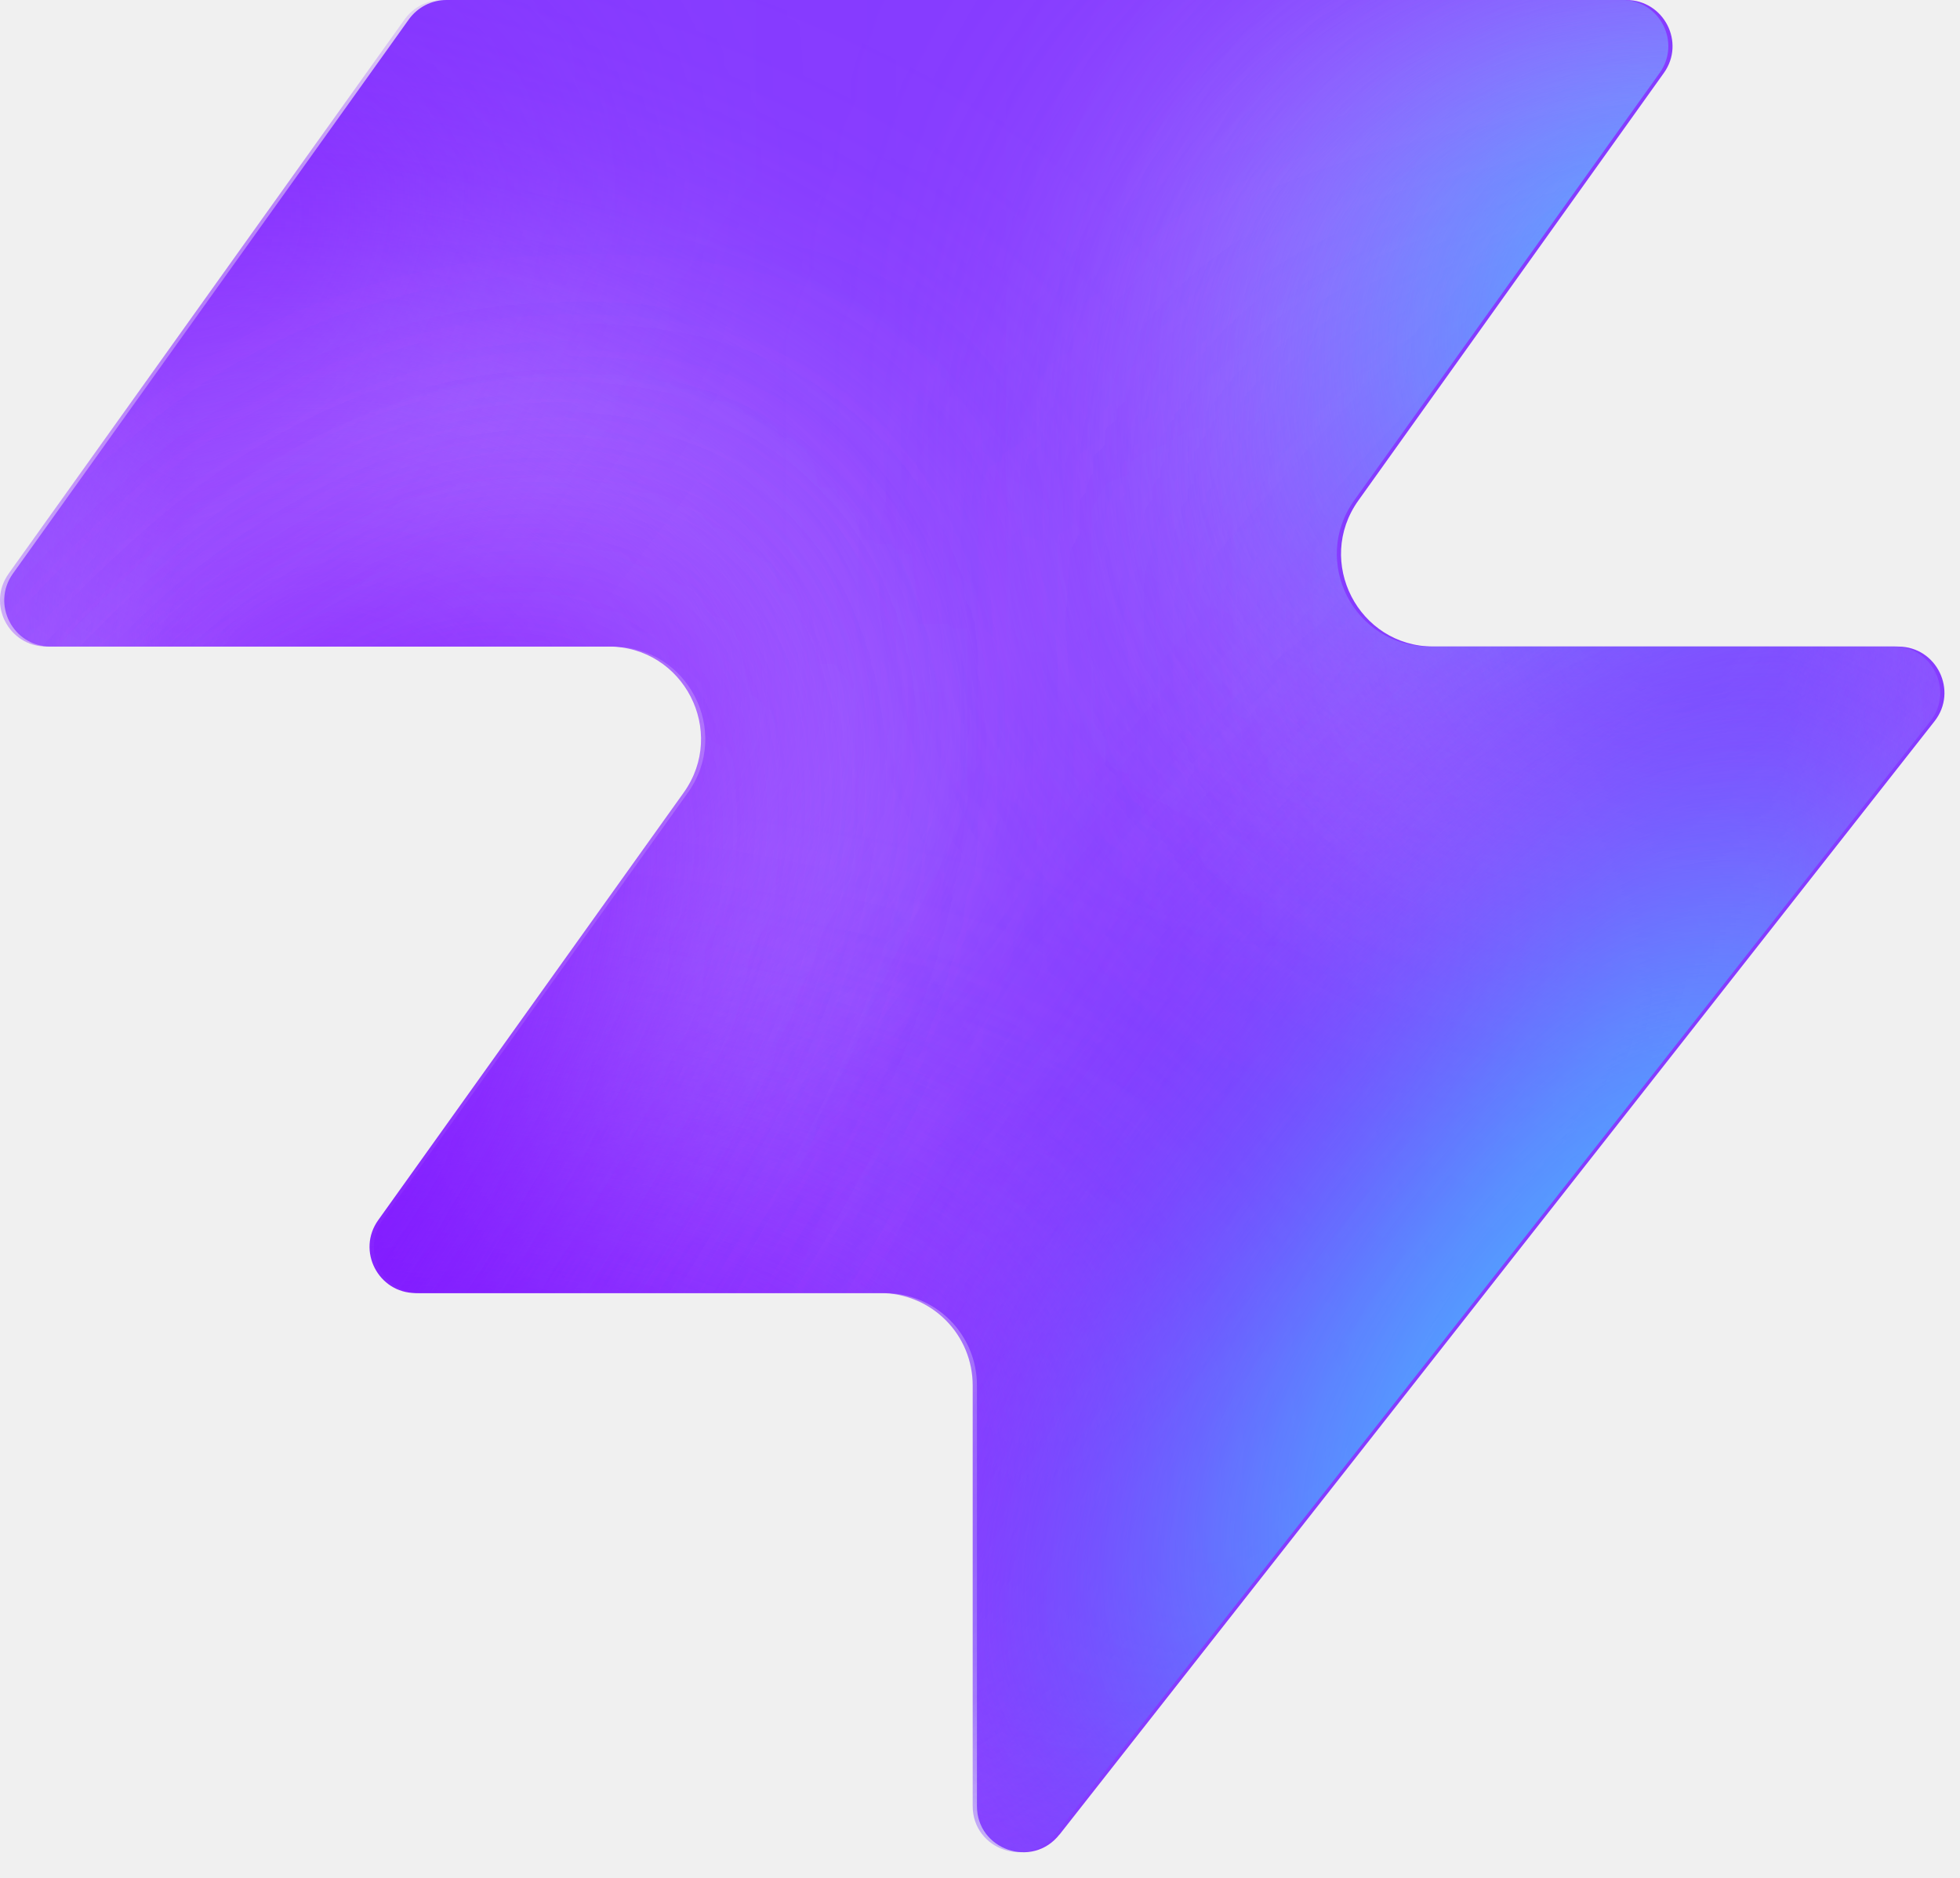
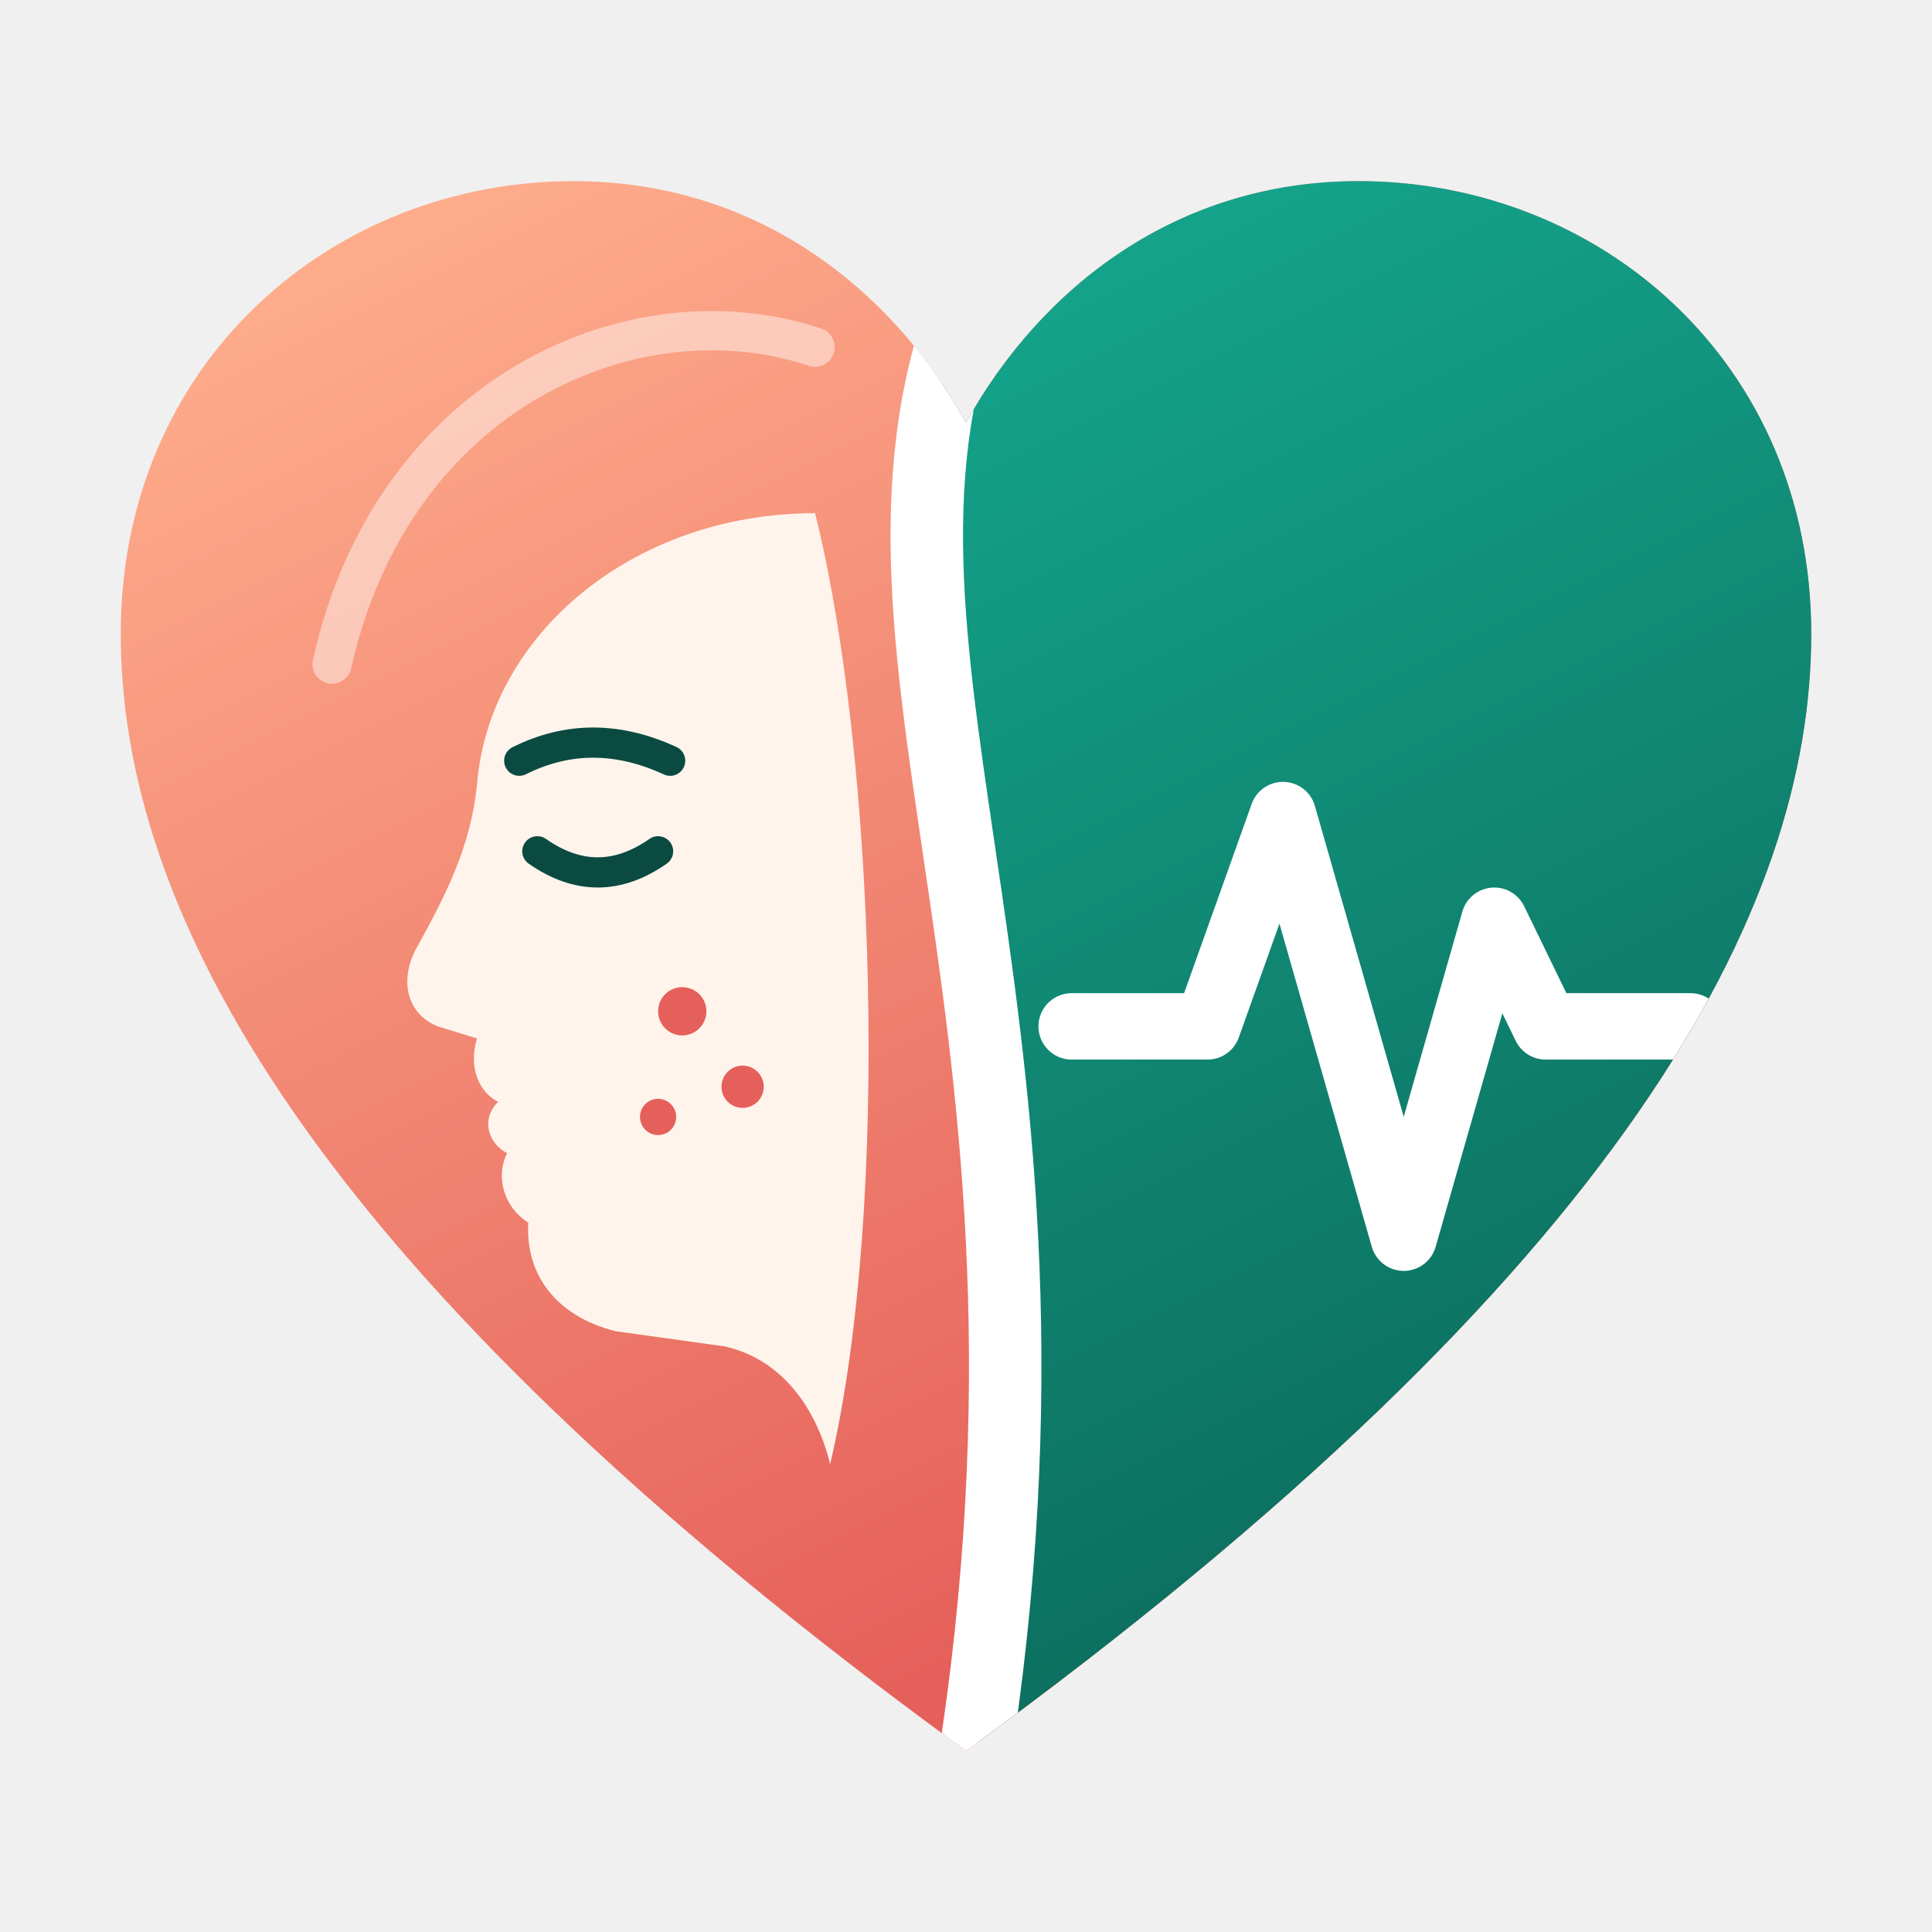
- <svg xmlns="http://www.w3.org/2000/svg" width="48" height="46" fill="none" viewBox="0 0 48 46">
-   <path fill="#863bff" d="M25.946 44.938c-.664.845-2.021.375-2.021-.698V33.937a2.26 2.26 0 0 0-2.262-2.262H10.287c-.92 0-1.456-1.04-.92-1.788l7.48-10.471c1.07-1.497 0-3.578-1.842-3.578H1.237c-.92 0-1.456-1.04-.92-1.788L10.013.474c.214-.297.556-.474.92-.474h28.894c.92 0 1.456 1.04.92 1.788l-7.48 10.471c-1.07 1.498 0 3.579 1.842 3.579h11.377c.943 0 1.473 1.088.89 1.83L25.947 44.94z" style="fill:#863bff;fill:color(display-p3 .525 .23 1);fill-opacity:1" />
-   <mask id="a" width="48" height="46" x="0" y="0" maskUnits="userSpaceOnUse" style="mask-type:alpha">
-     <path fill="#000" d="M25.842 44.938c-.664.844-2.021.375-2.021-.698V33.937a2.26 2.26 0 0 0-2.262-2.262H10.183c-.92 0-1.456-1.04-.92-1.788l7.48-10.471c1.07-1.498 0-3.579-1.842-3.579H1.133c-.92 0-1.456-1.04-.92-1.787L9.91.473c.214-.297.556-.474.92-.474h28.894c.92 0 1.456 1.04.92 1.788l-7.48 10.471c-1.07 1.498 0 3.578 1.842 3.578h11.377c.943 0 1.473 1.088.89 1.832L25.843 44.94z" style="fill:#000;fill-opacity:1" />
-   </mask>
-   <g mask="url(#a)">
-     <g filter="url(#b)">
-       <ellipse cx="5.508" cy="14.704" fill="#ede6ff" rx="5.508" ry="14.704" style="fill:#ede6ff;fill:color(display-p3 .927 .903 1);fill-opacity:1" transform="matrix(.00324 1 1 -.00324 -4.47 31.516)" />
-     </g>
-     <g filter="url(#c)">
-       <ellipse cx="10.399" cy="29.851" fill="#ede6ff" rx="10.399" ry="29.851" style="fill:#ede6ff;fill:color(display-p3 .927 .903 1);fill-opacity:1" transform="matrix(.00324 1 1 -.00324 -39.328 7.883)" />
-     </g>
-     <g filter="url(#d)">
-       <ellipse cx="5.508" cy="30.487" fill="#7e14ff" rx="5.508" ry="30.487" style="fill:#7e14ff;fill:color(display-p3 .492 .077 1);fill-opacity:1" transform="rotate(89.814 -25.913 -14.639)scale(1 -1)" />
-     </g>
-     <g filter="url(#e)">
-       <ellipse cx="5.508" cy="30.599" fill="#7e14ff" rx="5.508" ry="30.599" style="fill:#7e14ff;fill:color(display-p3 .492 .077 1);fill-opacity:1" transform="rotate(89.814 -32.644 -3.334)scale(1 -1)" />
-     </g>
-     <g filter="url(#f)">
-       <ellipse cx="5.508" cy="30.599" fill="#7e14ff" rx="5.508" ry="30.599" style="fill:#7e14ff;fill:color(display-p3 .492 .077 1);fill-opacity:1" transform="matrix(.00324 1 1 -.00324 -34.34 30.47)" />
-     </g>
-     <g filter="url(#g)">
-       <ellipse cx="14.072" cy="22.078" fill="#ede6ff" rx="14.072" ry="22.078" style="fill:#ede6ff;fill:color(display-p3 .927 .903 1);fill-opacity:1" transform="rotate(93.35 24.506 48.493)scale(-1 1)" />
-     </g>
-     <g filter="url(#h)">
-       <ellipse cx="3.47" cy="21.501" fill="#7e14ff" rx="3.47" ry="21.501" style="fill:#7e14ff;fill:color(display-p3 .492 .077 1);fill-opacity:1" transform="rotate(89.009 28.708 47.59)scale(-1 1)" />
-     </g>
-     <g filter="url(#i)">
-       <ellipse cx="3.47" cy="21.501" fill="#7e14ff" rx="3.47" ry="21.501" style="fill:#7e14ff;fill:color(display-p3 .492 .077 1);fill-opacity:1" transform="rotate(89.009 28.708 47.59)scale(-1 1)" />
-     </g>
-     <g filter="url(#j)">
-       <ellipse cx=".387" cy="8.972" fill="#7e14ff" rx="4.407" ry="29.108" style="fill:#7e14ff;fill:color(display-p3 .492 .077 1);fill-opacity:1" transform="rotate(39.51 .387 8.972)" />
-     </g>
-     <g filter="url(#k)">
-       <ellipse cx="47.523" cy="-6.092" fill="#7e14ff" rx="4.407" ry="29.108" style="fill:#7e14ff;fill:color(display-p3 .492 .077 1);fill-opacity:1" transform="rotate(37.892 47.523 -6.092)" />
-     </g>
-     <g filter="url(#l)">
-       <ellipse cx="41.412" cy="6.333" fill="#47bfff" rx="5.971" ry="9.665" style="fill:#47bfff;fill:color(display-p3 .28 .748 1);fill-opacity:1" transform="rotate(37.892 41.412 6.333)" />
-     </g>
-     <g filter="url(#m)">
-       <ellipse cx="-1.879" cy="38.332" fill="#7e14ff" rx="4.407" ry="29.108" style="fill:#7e14ff;fill:color(display-p3 .492 .077 1);fill-opacity:1" transform="rotate(37.892 -1.88 38.332)" />
-     </g>
-     <g filter="url(#n)">
-       <ellipse cx="-1.879" cy="38.332" fill="#7e14ff" rx="4.407" ry="29.108" style="fill:#7e14ff;fill:color(display-p3 .492 .077 1);fill-opacity:1" transform="rotate(37.892 -1.88 38.332)" />
-     </g>
-     <g filter="url(#o)">
-       <ellipse cx="35.651" cy="29.907" fill="#7e14ff" rx="4.407" ry="29.108" style="fill:#7e14ff;fill:color(display-p3 .492 .077 1);fill-opacity:1" transform="rotate(37.892 35.651 29.907)" />
-     </g>
-     <g filter="url(#p)">
-       <ellipse cx="38.418" cy="32.4" fill="#47bfff" rx="5.971" ry="15.297" style="fill:#47bfff;fill:color(display-p3 .28 .748 1);fill-opacity:1" transform="rotate(37.892 38.418 32.4)" />
-     </g>
+ <svg xmlns="http://www.w3.org/2000/svg" width="64" height="64" viewBox="0 0 64 64" fill="none">
+   <defs>
+     <clipPath id="clip">
+       <path d="M32 58 C10 42 4 30 4 21 C4 12 11 6 19 6 C25 6 29.5 9.5 32 14 C34.5 9.5 39 6 45 6 C53 6 60 12 60 21 C60 30 54 42 32 58 Z" />
+     </clipPath>
+     <linearGradient id="left" x1="6" y1="8" x2="30" y2="56" gradientUnits="userSpaceOnUse">
+       <stop stop-color="#FFB08E" />
+       <stop offset="1" stop-color="#E5605A" />
+     </linearGradient>
+     <linearGradient id="right" x1="34" y1="8" x2="58" y2="56" gradientUnits="userSpaceOnUse">
+       <stop stop-color="#14A58C" />
+       <stop offset="1" stop-color="#0B6355" />
+     </linearGradient>
+   </defs>
+   <g clip-path="url(#clip)">
+     <rect width="64" height="64" fill="url(#left)" />
+     <path d="M32 0 L32 10 C27.5 22 36.5 34 32 60 L32 64 L64 64 L64 0 Z" fill="url(#right)" />
+     <path d="M32 10 C27.5 22 36.5 34 32 60" stroke="#FFFFFF" stroke-width="2.4" stroke-linecap="round" />
+     <path d="M11 22 C13 13 21 9.5 27 11.5" stroke="#FFFFFF" stroke-opacity="0.45" stroke-width="1.3" stroke-linecap="round" />
+     <path d="M27 17 C21 17 16.2 21 15.8 26 C15.6 28 14.8 29.6 13.8 31.4 C13.2 32.5 13.5 33.6 14.5 34 L15.8 34.4 C15.5 35.4 15.9 36.2 16.5 36.5 C15.9 37.1 16.2 37.9 16.8 38.2 C16.4 39 16.7 40 17.5 40.5 C17.4 42.2 18.4 43.6 20.4 44.1 L24 44.6 C25.8 45 27 46.5 27.5 48.5 C29.5 40 29 25 27 17 Z" fill="#FFF4EC" />
+     <path d="M17.2 25.2 Q19.6 24 22.2 25.2" stroke="#0A4A41" stroke-width="1" stroke-linecap="round" />
+     <path d="M17.8 28.2 Q19.8 29.6 21.8 28.2" stroke="#0A4A41" stroke-width="1" stroke-linecap="round" />
+     <circle cx="22.6" cy="33.5" r="0.8" fill="#E5605A" />
+     <circle cx="24.6" cy="36" r="0.7" fill="#E5605A" />
+     <circle cx="21.8" cy="37" r="0.6" fill="#E5605A" />
+     <path d="M35.5 34 H40 L42.5 27 L46.5 41 L49.5 30.5 L51.2 34 H56" stroke="#FFFFFF" stroke-width="2.2" stroke-linecap="round" stroke-linejoin="round" />
  </g>
-   <defs>
-     <filter id="b" width="60.045" height="41.654" x="-19.77" y="16.149" color-interpolation-filters="sRGB" filterUnits="userSpaceOnUse">
-       <feFlood flood-opacity="0" result="BackgroundImageFix" />
-       <feBlend in="SourceGraphic" in2="BackgroundImageFix" result="shape" />
-       <feGaussianBlur result="effect1_foregroundBlur_2002_17158" stdDeviation="7.659" />
-     </filter>
-     <filter id="c" width="90.34" height="51.437" x="-54.613" y="-7.533" color-interpolation-filters="sRGB" filterUnits="userSpaceOnUse">
-       <feFlood flood-opacity="0" result="BackgroundImageFix" />
-       <feBlend in="SourceGraphic" in2="BackgroundImageFix" result="shape" />
-       <feGaussianBlur result="effect1_foregroundBlur_2002_17158" stdDeviation="7.659" />
-     </filter>
-     <filter id="d" width="79.355" height="29.4" x="-49.64" y="2.03" color-interpolation-filters="sRGB" filterUnits="userSpaceOnUse">
-       <feFlood flood-opacity="0" result="BackgroundImageFix" />
-       <feBlend in="SourceGraphic" in2="BackgroundImageFix" result="shape" />
-       <feGaussianBlur result="effect1_foregroundBlur_2002_17158" stdDeviation="4.596" />
-     </filter>
-     <filter id="e" width="79.579" height="29.4" x="-45.045" y="20.029" color-interpolation-filters="sRGB" filterUnits="userSpaceOnUse">
-       <feFlood flood-opacity="0" result="BackgroundImageFix" />
-       <feBlend in="SourceGraphic" in2="BackgroundImageFix" result="shape" />
-       <feGaussianBlur result="effect1_foregroundBlur_2002_17158" stdDeviation="4.596" />
-     </filter>
-     <filter id="f" width="79.579" height="29.4" x="-43.513" y="21.178" color-interpolation-filters="sRGB" filterUnits="userSpaceOnUse">
-       <feFlood flood-opacity="0" result="BackgroundImageFix" />
-       <feBlend in="SourceGraphic" in2="BackgroundImageFix" result="shape" />
-       <feGaussianBlur result="effect1_foregroundBlur_2002_17158" stdDeviation="4.596" />
-     </filter>
-     <filter id="g" width="74.749" height="58.852" x="15.756" y="-17.901" color-interpolation-filters="sRGB" filterUnits="userSpaceOnUse">
-       <feFlood flood-opacity="0" result="BackgroundImageFix" />
-       <feBlend in="SourceGraphic" in2="BackgroundImageFix" result="shape" />
-       <feGaussianBlur result="effect1_foregroundBlur_2002_17158" stdDeviation="7.659" />
-     </filter>
-     <filter id="h" width="61.377" height="25.362" x="23.548" y="2.284" color-interpolation-filters="sRGB" filterUnits="userSpaceOnUse">
-       <feFlood flood-opacity="0" result="BackgroundImageFix" />
-       <feBlend in="SourceGraphic" in2="BackgroundImageFix" result="shape" />
-       <feGaussianBlur result="effect1_foregroundBlur_2002_17158" stdDeviation="4.596" />
-     </filter>
-     <filter id="i" width="61.377" height="25.362" x="23.548" y="2.284" color-interpolation-filters="sRGB" filterUnits="userSpaceOnUse">
-       <feFlood flood-opacity="0" result="BackgroundImageFix" />
-       <feBlend in="SourceGraphic" in2="BackgroundImageFix" result="shape" />
-       <feGaussianBlur result="effect1_foregroundBlur_2002_17158" stdDeviation="4.596" />
-     </filter>
-     <filter id="j" width="56.045" height="63.649" x="-27.636" y="-22.853" color-interpolation-filters="sRGB" filterUnits="userSpaceOnUse">
-       <feFlood flood-opacity="0" result="BackgroundImageFix" />
-       <feBlend in="SourceGraphic" in2="BackgroundImageFix" result="shape" />
-       <feGaussianBlur result="effect1_foregroundBlur_2002_17158" stdDeviation="4.596" />
-     </filter>
-     <filter id="k" width="54.814" height="64.646" x="20.116" y="-38.415" color-interpolation-filters="sRGB" filterUnits="userSpaceOnUse">
-       <feFlood flood-opacity="0" result="BackgroundImageFix" />
-       <feBlend in="SourceGraphic" in2="BackgroundImageFix" result="shape" />
-       <feGaussianBlur result="effect1_foregroundBlur_2002_17158" stdDeviation="4.596" />
-     </filter>
-     <filter id="l" width="33.541" height="35.313" x="24.641" y="-11.323" color-interpolation-filters="sRGB" filterUnits="userSpaceOnUse">
-       <feFlood flood-opacity="0" result="BackgroundImageFix" />
-       <feBlend in="SourceGraphic" in2="BackgroundImageFix" result="shape" />
-       <feGaussianBlur result="effect1_foregroundBlur_2002_17158" stdDeviation="4.596" />
-     </filter>
-     <filter id="m" width="54.814" height="64.646" x="-29.286" y="6.009" color-interpolation-filters="sRGB" filterUnits="userSpaceOnUse">
-       <feFlood flood-opacity="0" result="BackgroundImageFix" />
-       <feBlend in="SourceGraphic" in2="BackgroundImageFix" result="shape" />
-       <feGaussianBlur result="effect1_foregroundBlur_2002_17158" stdDeviation="4.596" />
-     </filter>
-     <filter id="n" width="54.814" height="64.646" x="-29.286" y="6.009" color-interpolation-filters="sRGB" filterUnits="userSpaceOnUse">
-       <feFlood flood-opacity="0" result="BackgroundImageFix" />
-       <feBlend in="SourceGraphic" in2="BackgroundImageFix" result="shape" />
-       <feGaussianBlur result="effect1_foregroundBlur_2002_17158" stdDeviation="4.596" />
-     </filter>
-     <filter id="o" width="54.814" height="64.646" x="8.244" y="-2.416" color-interpolation-filters="sRGB" filterUnits="userSpaceOnUse">
-       <feFlood flood-opacity="0" result="BackgroundImageFix" />
-       <feBlend in="SourceGraphic" in2="BackgroundImageFix" result="shape" />
-       <feGaussianBlur result="effect1_foregroundBlur_2002_17158" stdDeviation="4.596" />
-     </filter>
-     <filter id="p" width="39.409" height="43.623" x="18.713" y="10.588" color-interpolation-filters="sRGB" filterUnits="userSpaceOnUse">
-       <feFlood flood-opacity="0" result="BackgroundImageFix" />
-       <feBlend in="SourceGraphic" in2="BackgroundImageFix" result="shape" />
-       <feGaussianBlur result="effect1_foregroundBlur_2002_17158" stdDeviation="4.596" />
-     </filter>
-   </defs>
</svg>
